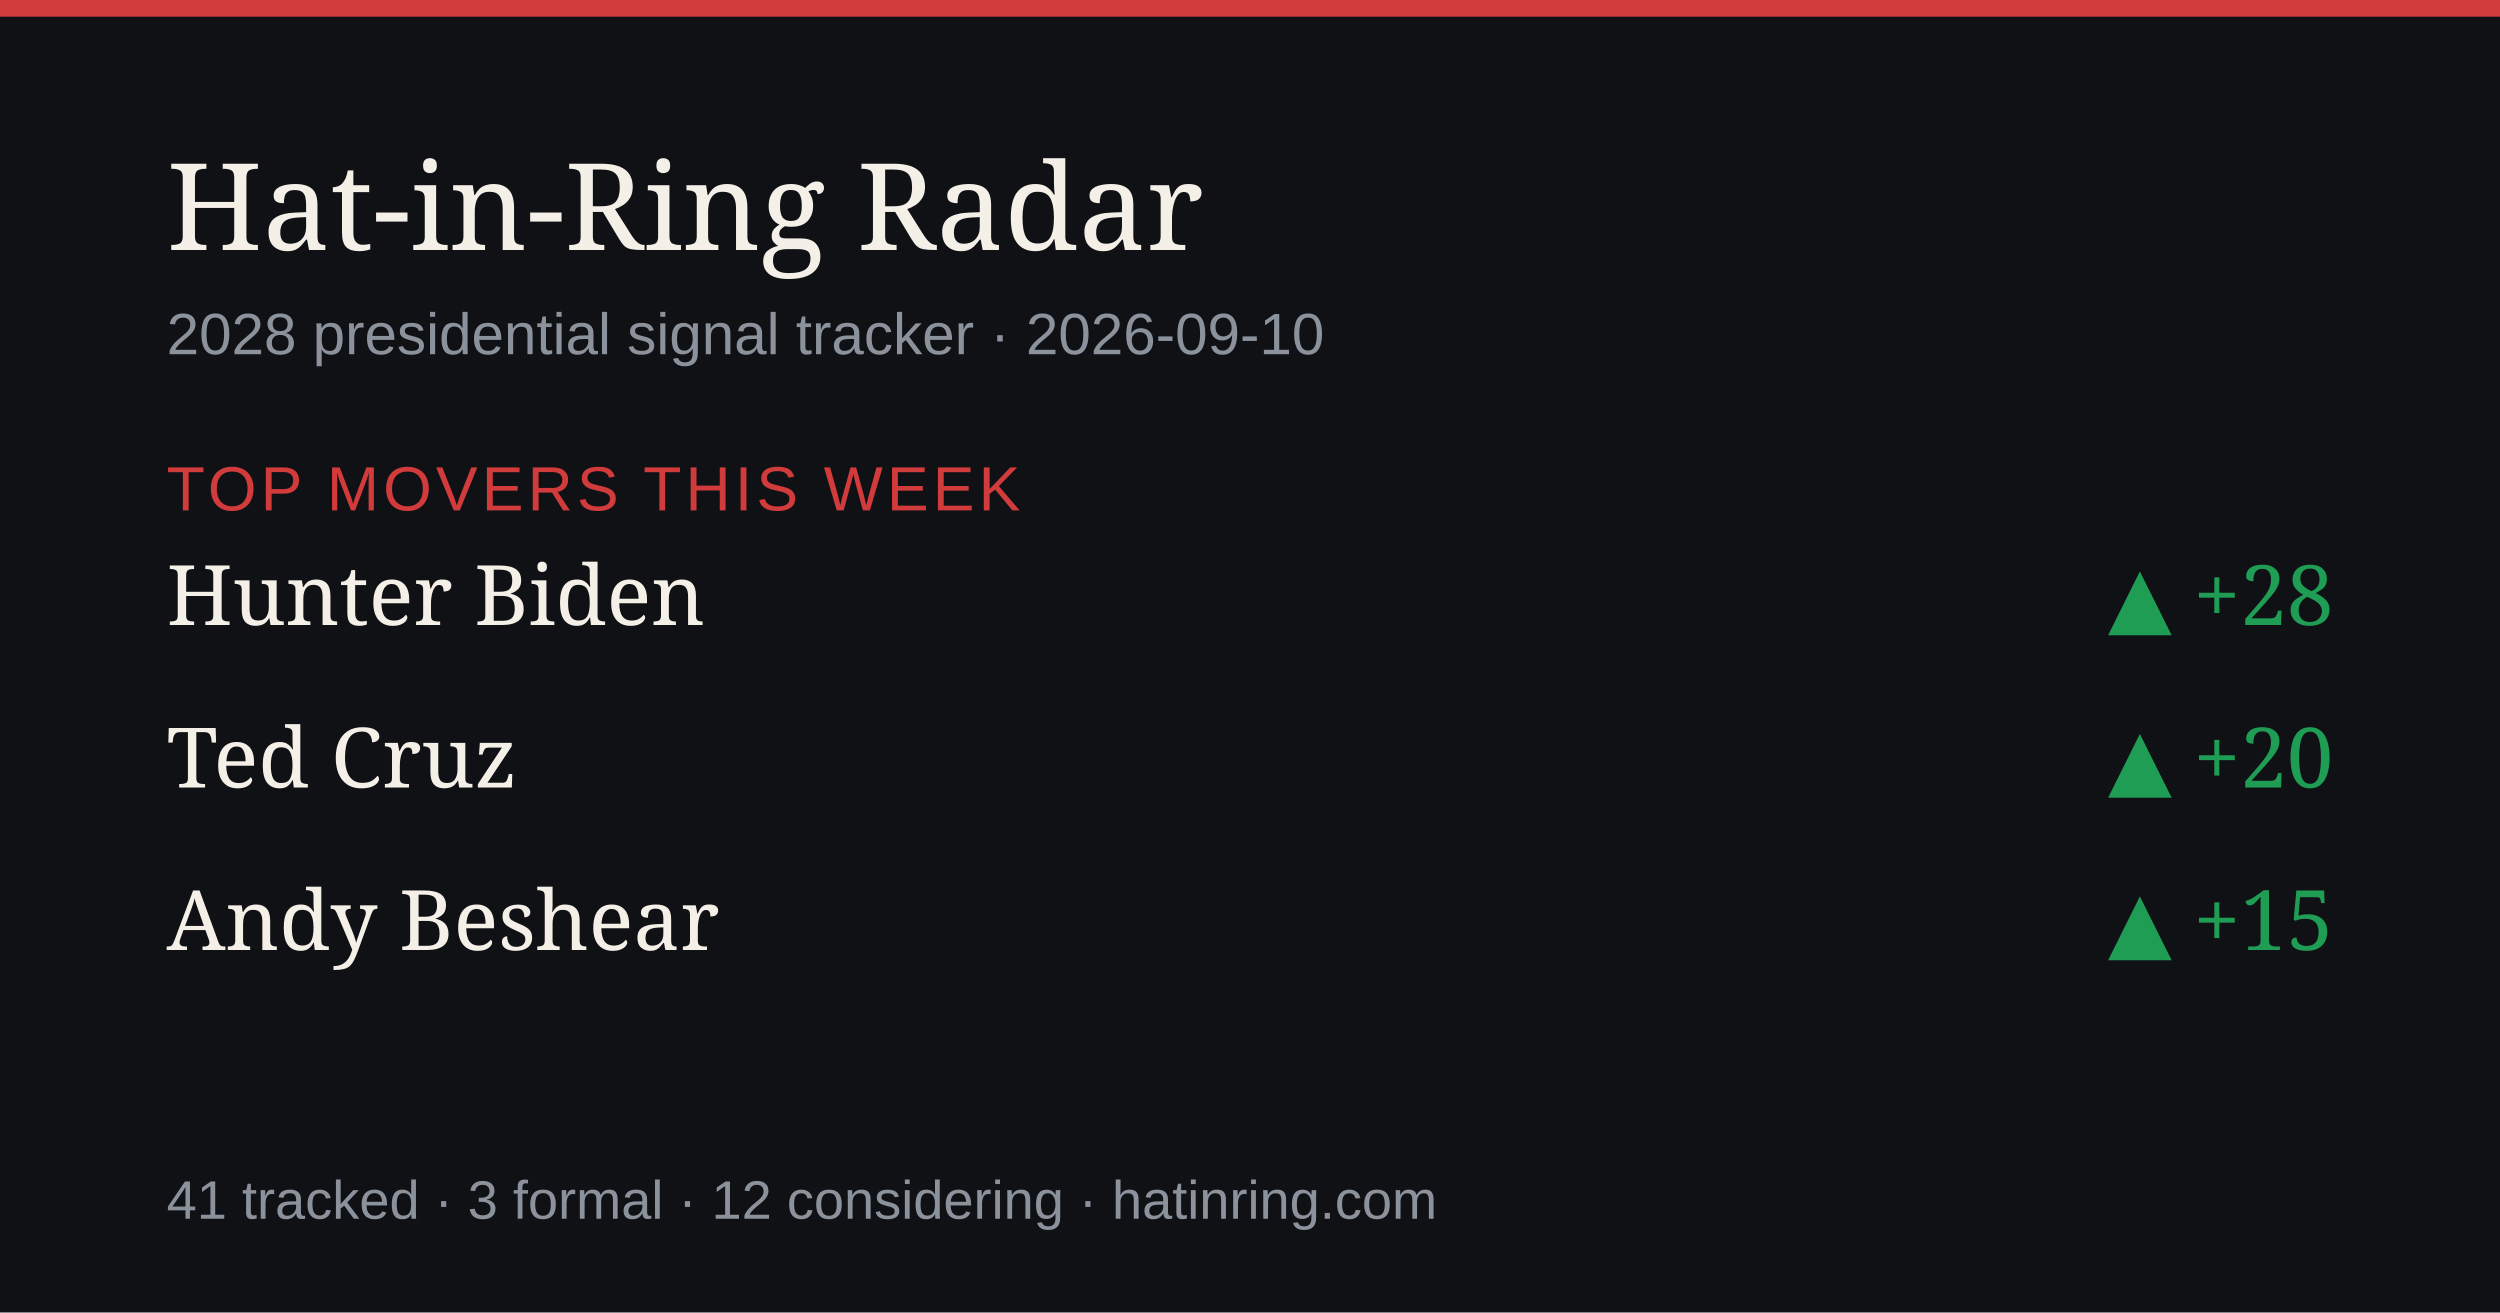
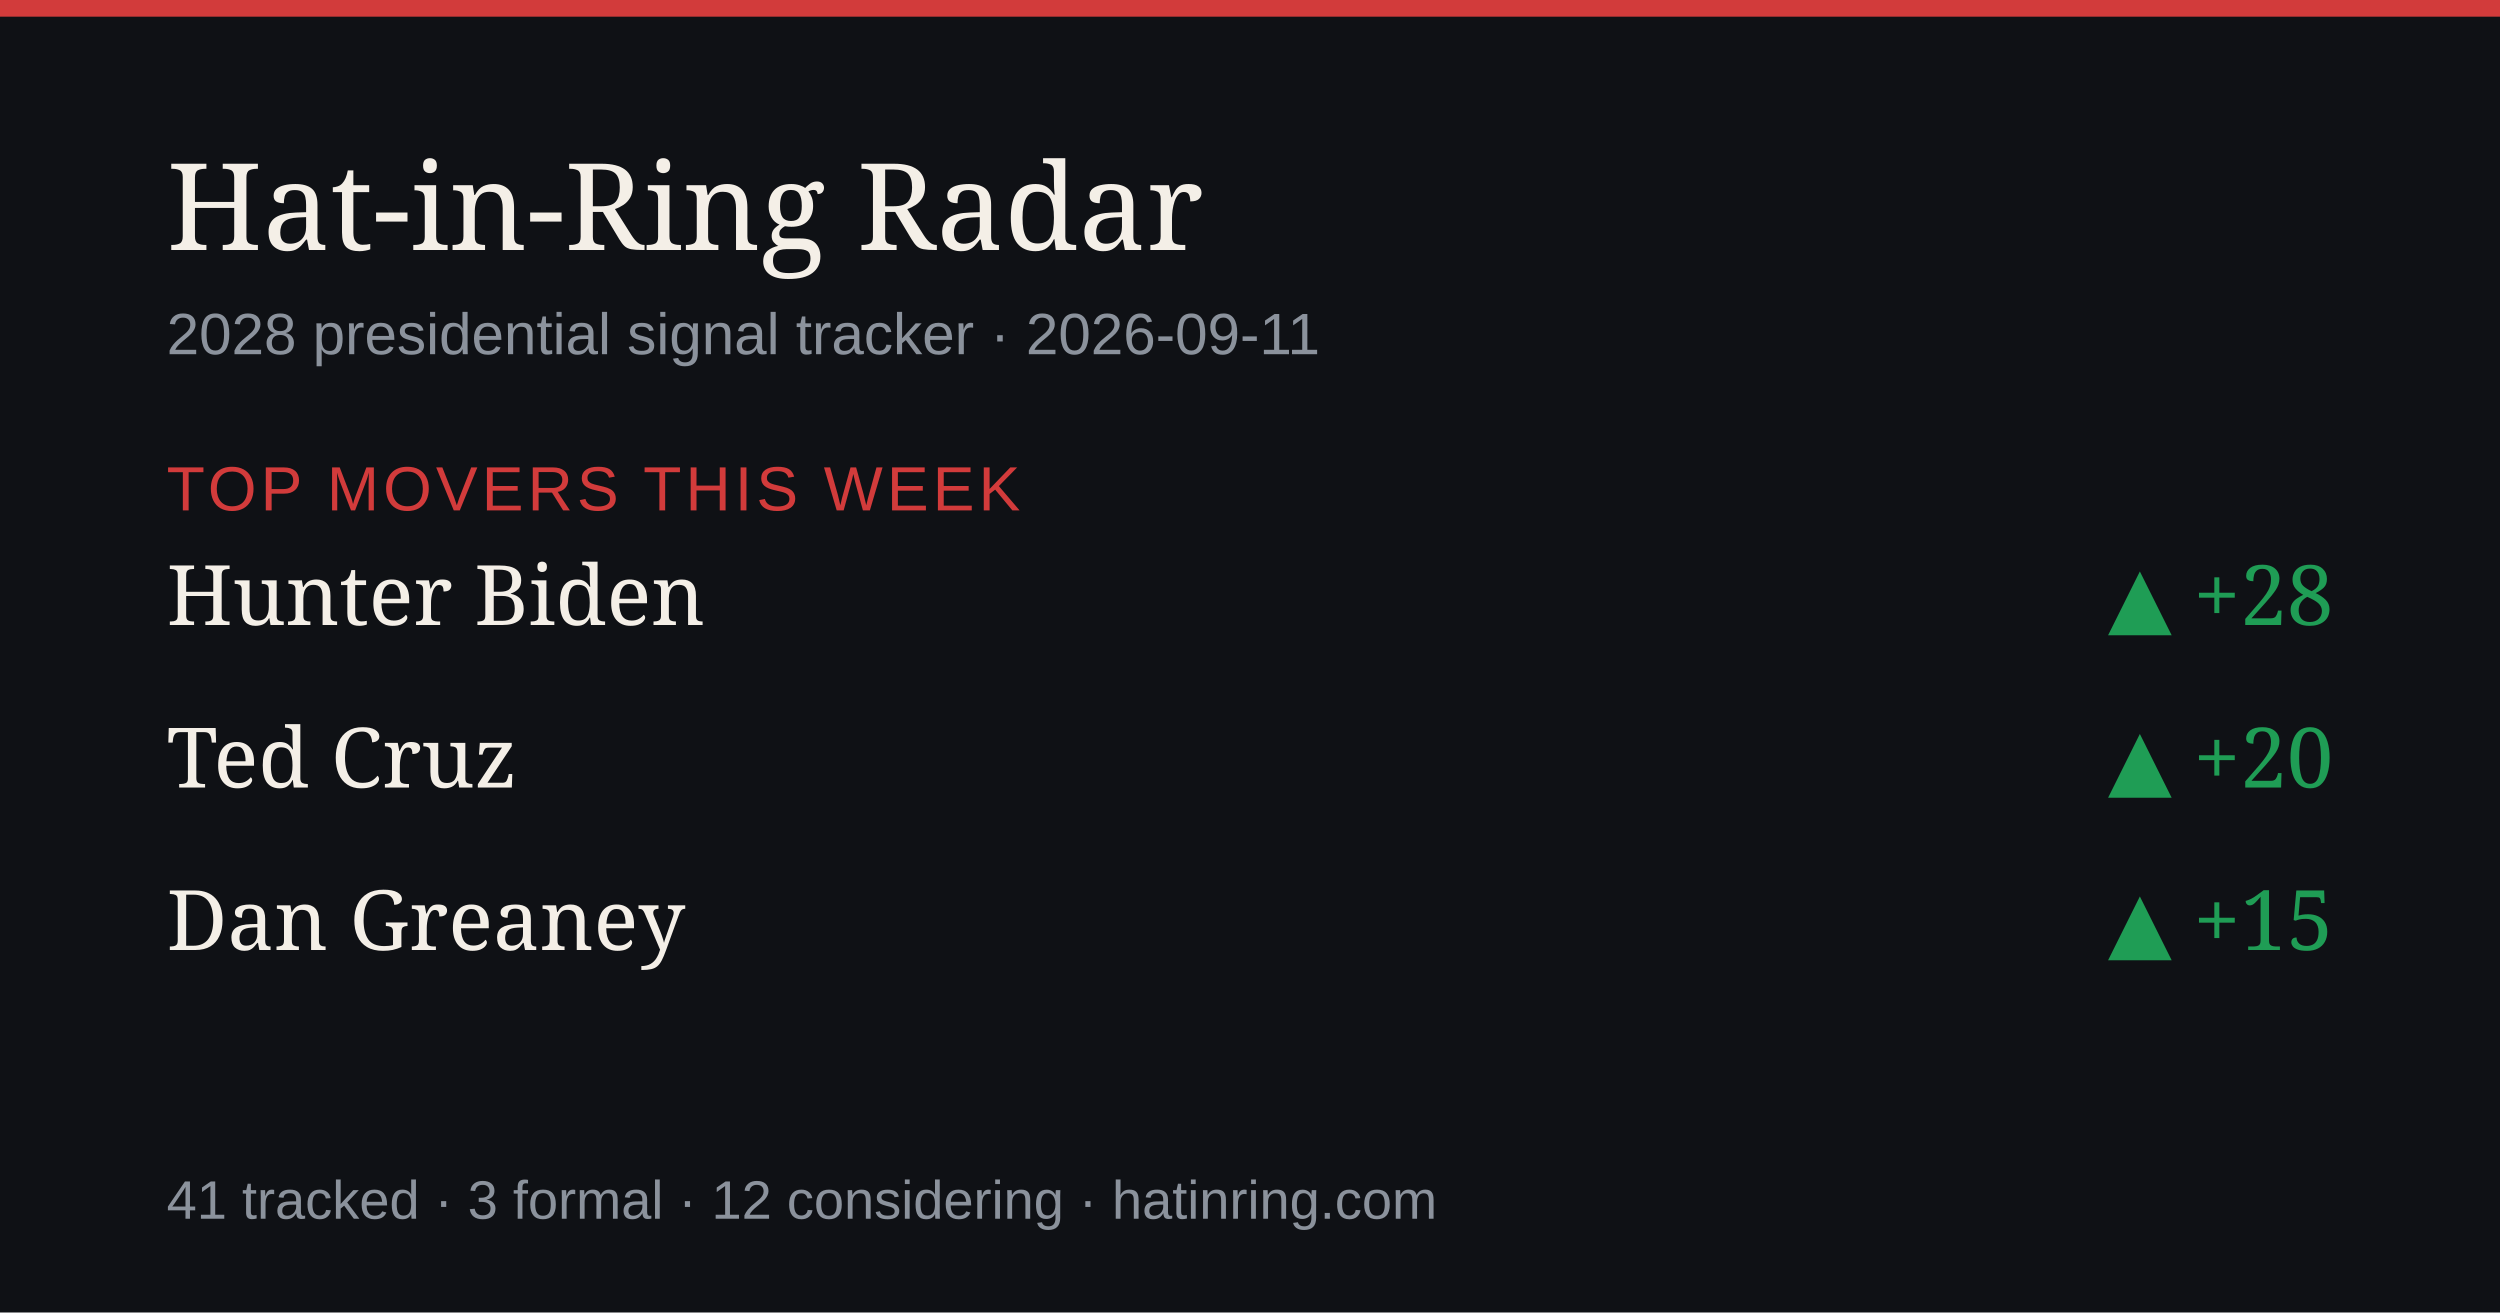
<svg xmlns="http://www.w3.org/2000/svg" width="1200" height="630" viewBox="0 0 1200 630" role="img" aria-label="Hat-in-Ring Radar daily briefing">
  <rect width="1200" height="630" fill="#0f1115" />
  <rect width="1200" height="8" fill="#d23b3b" />
  <text x="80" y="120" font-size="58" fill="#f4efe7" font-family="Georgia,serif">Hat-in-Ring Radar</text>
-   <text x="80" y="170" font-size="28" fill="#8b929c" font-family="-apple-system,Arial,sans-serif">2028 presidential signal tracker · 2026-09-10</text>
+   <text x="80" y="170" font-size="28" fill="#8b929c" font-family="-apple-system,Arial,sans-serif">2028 presidential signal tracker · 2026-09-11</text>
  <text x="80" y="245" font-size="30" fill="#d23b3b" font-family="-apple-system,Arial,sans-serif" letter-spacing="2">TOP MOVERS THIS WEEK</text>
  <text x="80" y="300" font-size="40" fill="#f4efe7" font-family="Georgia,serif">Hunter Biden</text>
  <text x="1120" y="300" font-size="40" fill="#1f9d55" text-anchor="end" font-family="Georgia,serif">▲ +28</text>
  <text x="80" y="378" font-size="40" fill="#f4efe7" font-family="Georgia,serif">Ted Cruz</text>
  <text x="1120" y="378" font-size="40" fill="#1f9d55" text-anchor="end" font-family="Georgia,serif">▲ +20</text>
-   <text x="80" y="456" font-size="40" fill="#f4efe7" font-family="Georgia,serif">Andy Beshear</text>
+   <text x="80" y="456" font-size="40" fill="#f4efe7" font-family="Georgia,serif">Dan Greaney</text>
  <text x="1120" y="456" font-size="40" fill="#1f9d55" text-anchor="end" font-family="Georgia,serif">▲ +15</text>
  <text x="80" y="585" font-size="26" fill="#8b929c" font-family="-apple-system,Arial,sans-serif">41 tracked · 3 formal · 12 considering · hatinring.com</text>
</svg>
